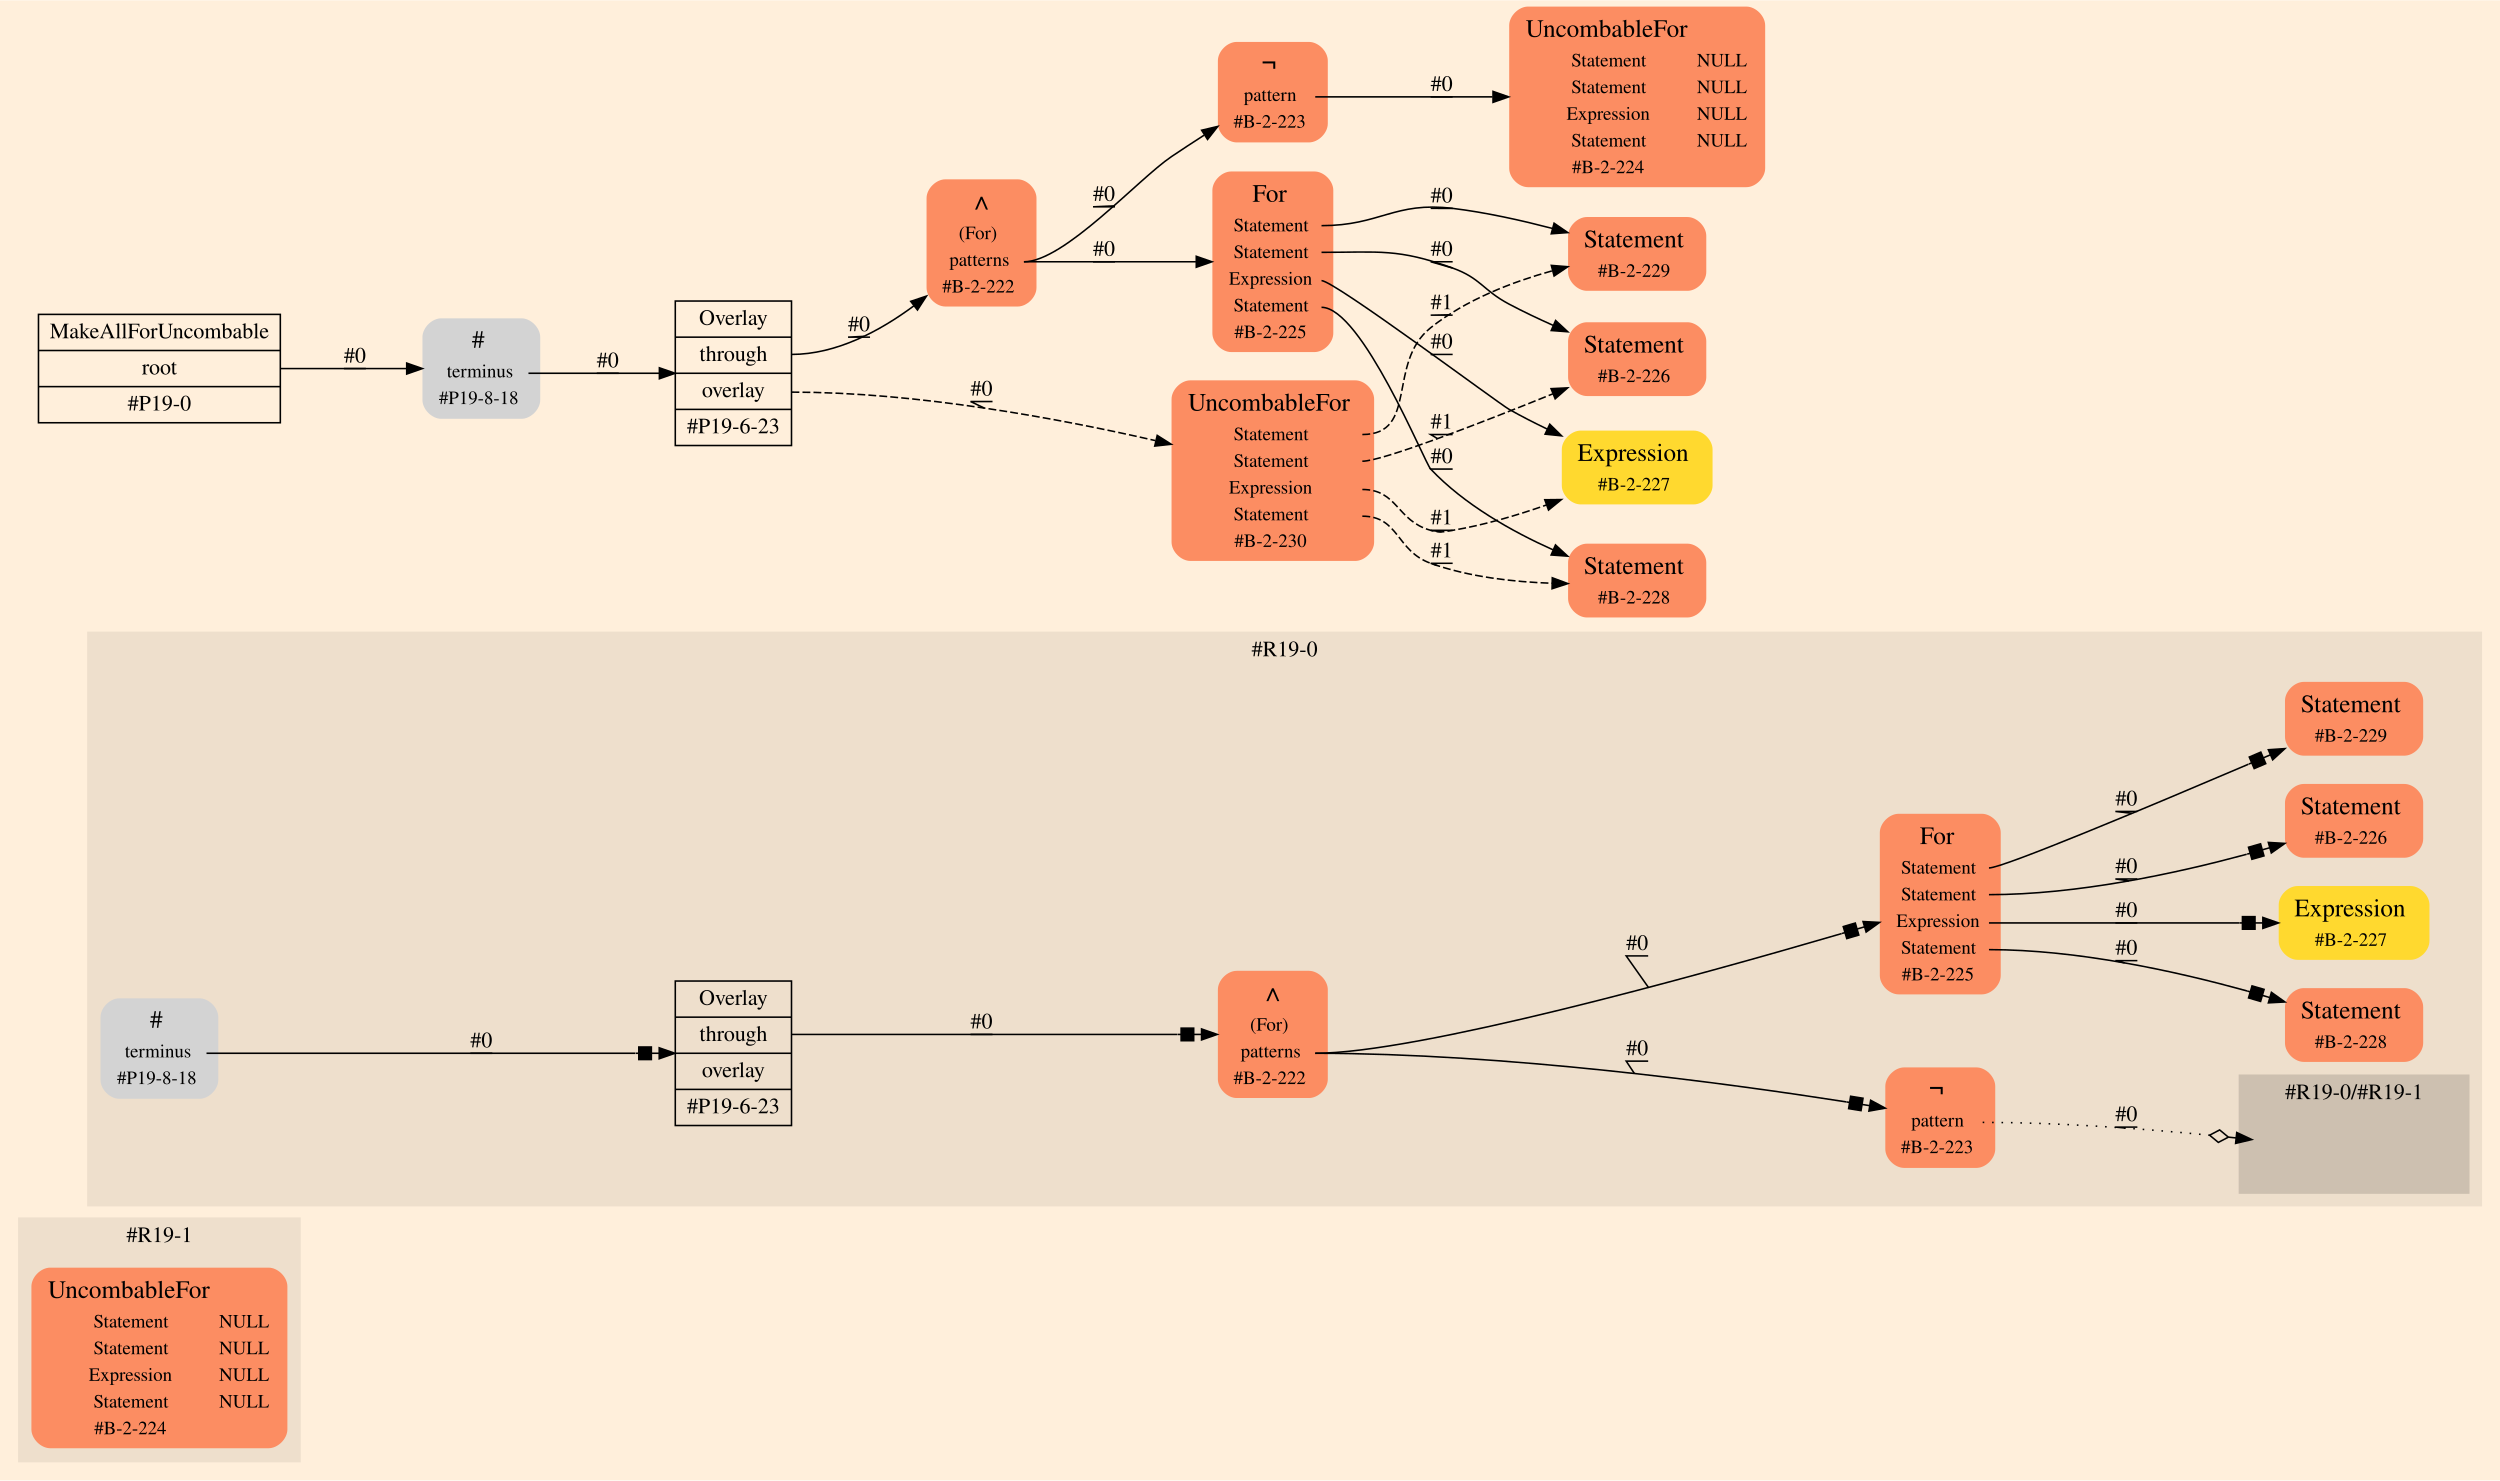
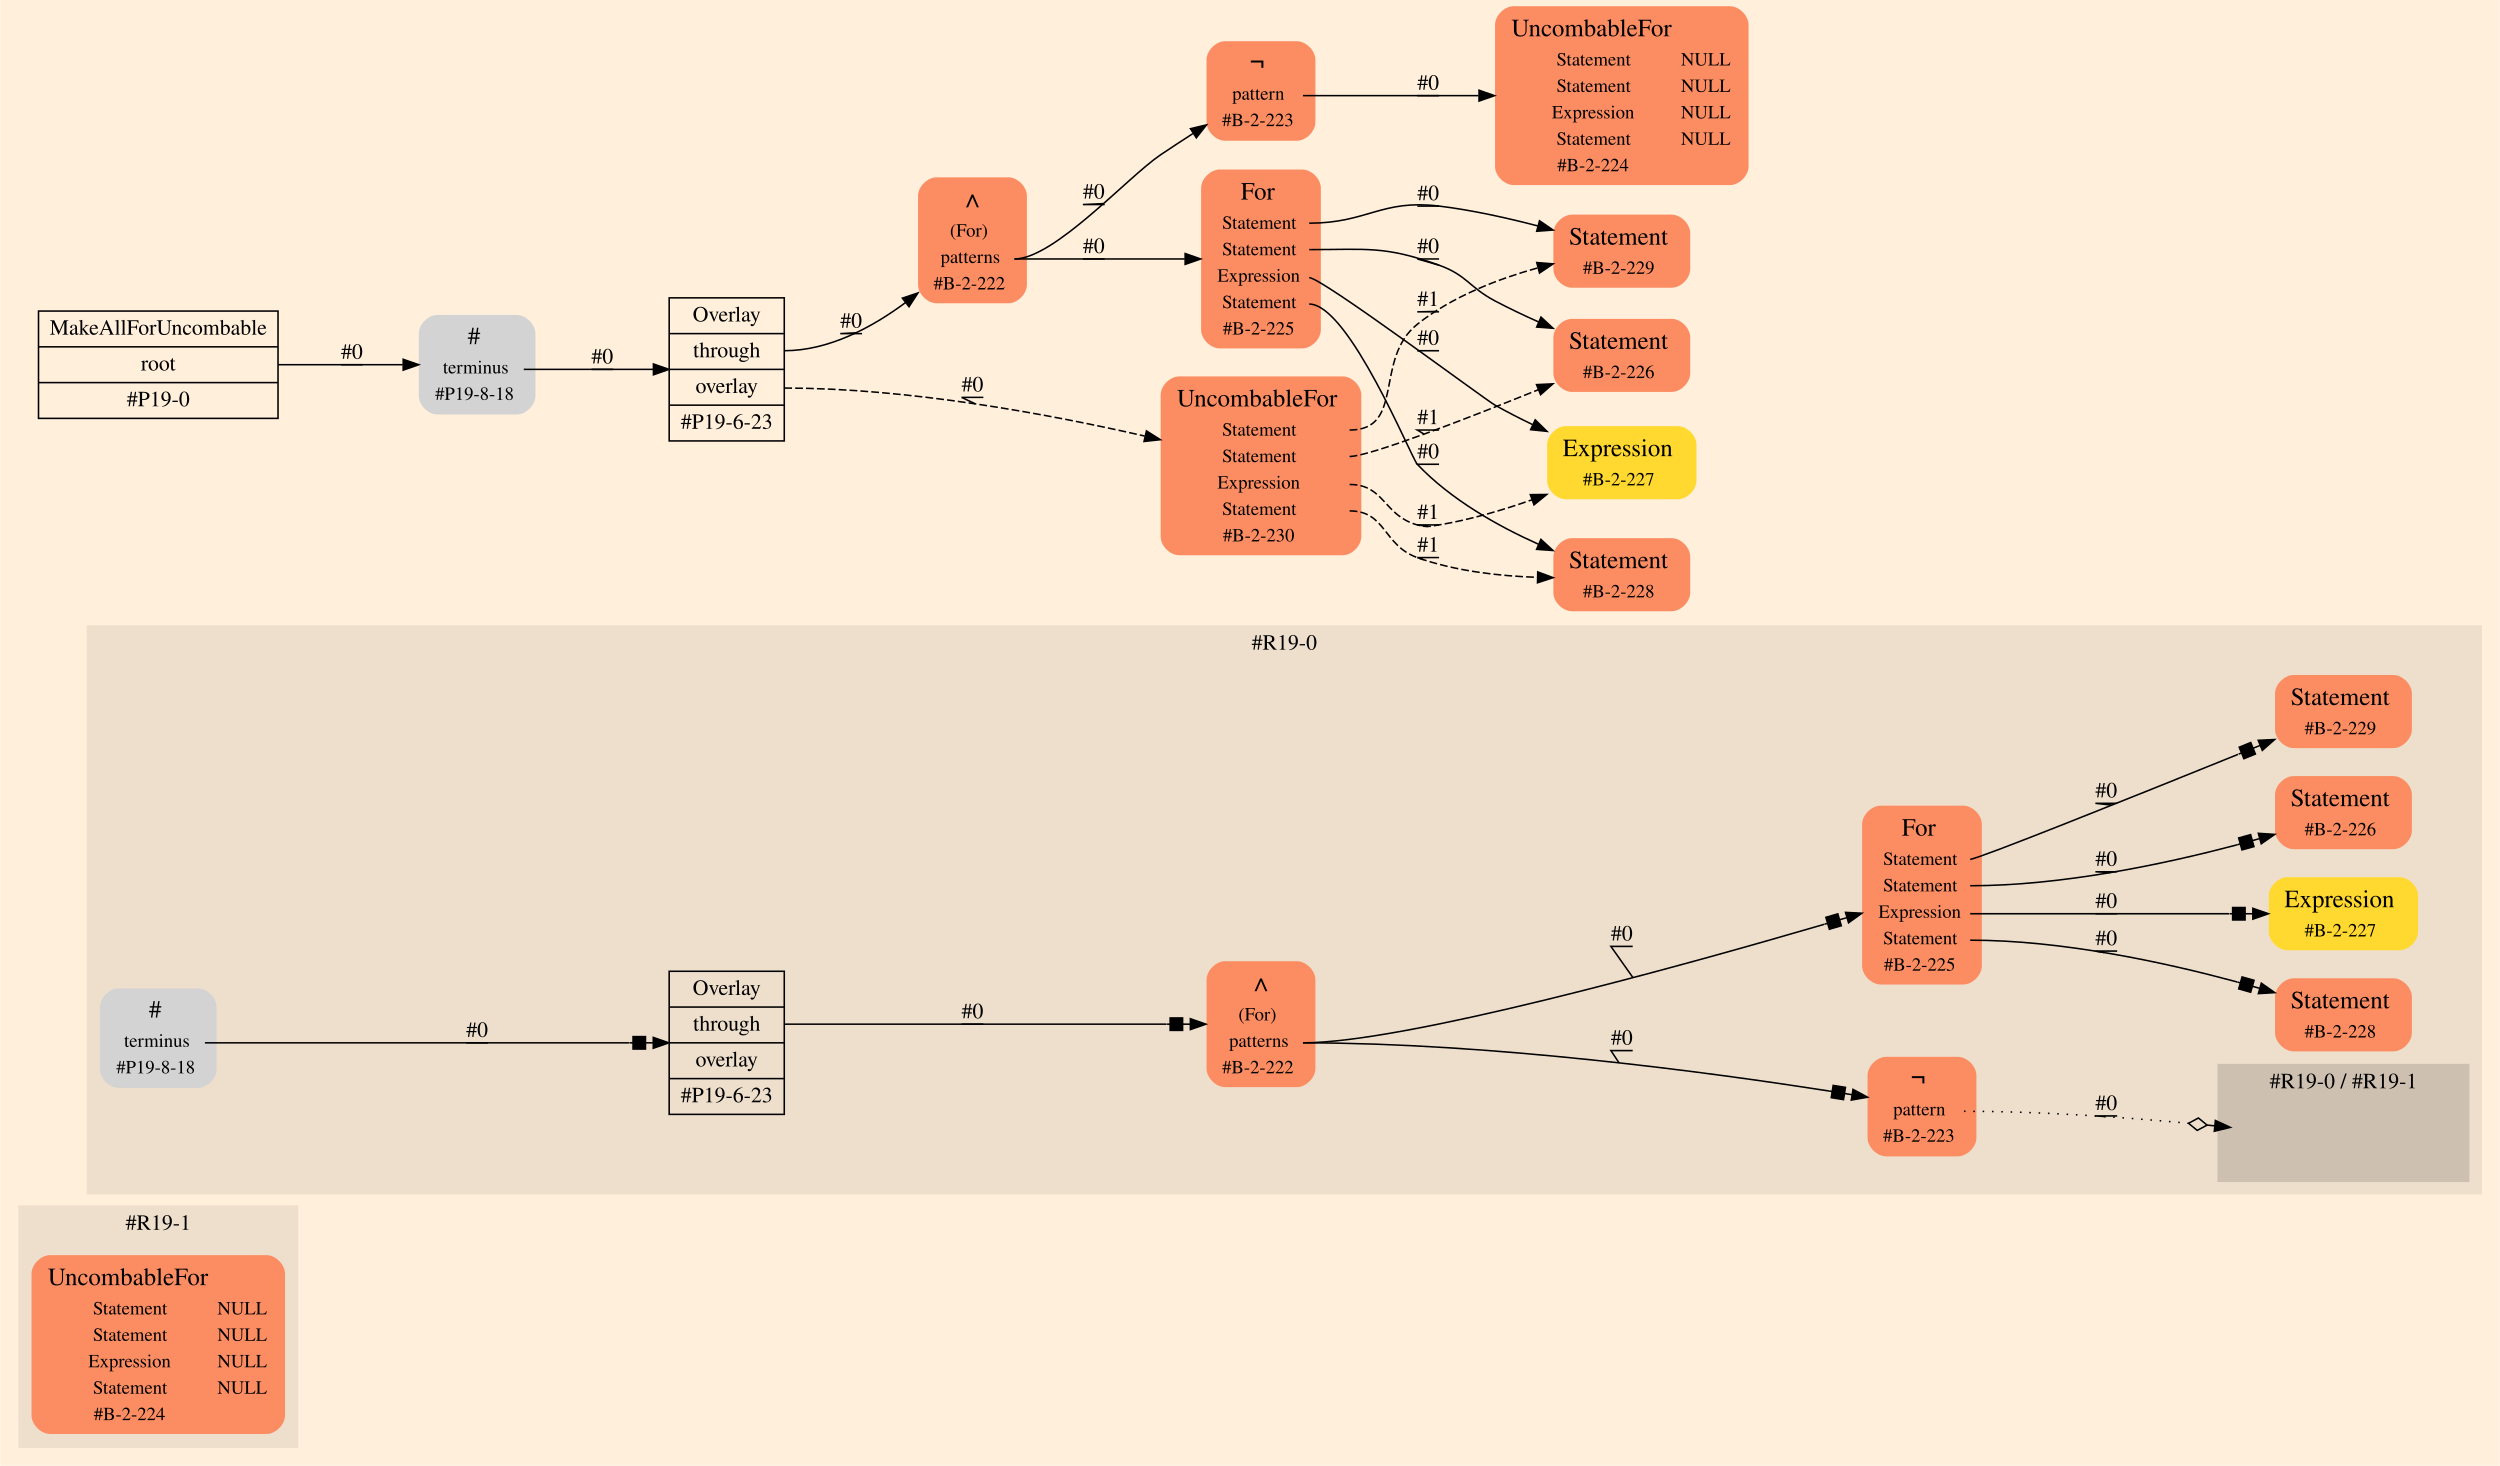
- <svg xmlns="http://www.w3.org/2000/svg" width="1008pt" height="597pt" viewBox="0.00 0.00 1008.00 596.76">
-   <g id="graph0" class="graph" transform="scale(.6332 .6332) rotate(0) translate(4 938.5)">
-     <polygon fill="#ffefdb" stroke="transparent" points="-4,4 -4,-938.5 1588,-938.5 1588,4 -4,4" />
+ <svg xmlns="http://www.w3.org/2000/svg" width="1008pt" height="591pt" viewBox="0.00 0.00 1008.00 591.19">
+   <g id="graph0" class="graph" transform="scale(.6273 .6273) rotate(0) translate(4 938.5)">
+     <polygon fill="#ffefdb" stroke="transparent" points="-4,4 -4,-938.5 1603,-938.5 1603,4 -4,4" />
    <g id="clust1" class="cluster">
      <polygon fill="#eedfcc" stroke="#eedfcc" points="8,-8 8,-163 187,-163 187,-8 8,-8" />
      <text text-anchor="middle" x="97.5" y="-147.8" font-family="Times,serif" font-size="14.00" fill="#000000">#R19-1</text>
    </g>
    <g id="clust2" class="cluster">
-       <polygon fill="#eedfcc" stroke="#eedfcc" points="52,-171 52,-536 1576,-536 1576,-171 52,-171" />
-       <text text-anchor="middle" x="814" y="-520.8" font-family="Times,serif" font-size="14.00" fill="#000000">#R19-0</text>
+       <polygon fill="#eedfcc" stroke="#eedfcc" points="52,-171 52,-536 1591,-536 1591,-171 52,-171" />
+       <text text-anchor="middle" x="821.5" y="-520.8" font-family="Times,serif" font-size="14.00" fill="#000000">#R19-0</text>
    </g>
    <g id="clust3" class="cluster">
-       <polygon fill="#cdc0b0" stroke="#cdc0b0" points="1422,-179 1422,-254 1568,-254 1568,-179 1422,-179" />
-       <text text-anchor="middle" x="1495" y="-238.8" font-family="Times,serif" font-size="14.00" fill="#000000">#R19-0/#R19-1</text>
+       <polygon fill="#cdc0b0" stroke="#cdc0b0" points="1422,-179 1422,-254 1583,-254 1583,-179 1422,-179" />
+       <text text-anchor="middle" x="1502.5" y="-238.8" font-family="Times,serif" font-size="14.00" fill="#000000">#R19-0 / #R19-1</text>
    </g>
    <g id="node1" class="node">
      <path fill="#fc8d62" stroke="transparent" d="M167,-131.5C167,-131.5 28,-131.5 28,-131.5 22,-131.5 16,-125.5 16,-119.5 16,-119.5 16,-28.5 16,-28.5 16,-22.5 22,-16.5 28,-16.5 28,-16.5 167,-16.5 167,-16.5 173,-16.5 179,-22.5 179,-28.5 179,-28.5 179,-119.5 179,-119.5 179,-125.5 173,-131.5 167,-131.5" />
      <text text-anchor="start" x="26.5" y="-112.2" font-family="Times,serif" font-size="16.00" fill="#000000">UncombableFor</text>
      <text text-anchor="start" x="55.5" y="-93.4" font-family="Times,serif" font-size="12.00" fill="#000000">Statement</text>
      <text text-anchor="start" x="135.5" y="-93.4" font-family="Times,serif" font-size="12.00" fill="#000000">NULL</text>
      <text text-anchor="start" x="55.5" y="-76.4" font-family="Times,serif" font-size="12.00" fill="#000000">Statement</text>
      <text text-anchor="start" x="135.5" y="-76.4" font-family="Times,serif" font-size="12.00" fill="#000000">NULL</text>
      <text text-anchor="start" x="52.5" y="-59.4" font-family="Times,serif" font-size="12.00" fill="#000000">Expression</text>
      <text text-anchor="start" x="135.5" y="-59.4" font-family="Times,serif" font-size="12.00" fill="#000000">NULL</text>
      <text text-anchor="start" x="55.5" y="-42.4" font-family="Times,serif" font-size="12.00" fill="#000000">Statement</text>
      <text text-anchor="start" x="135.5" y="-42.4" font-family="Times,serif" font-size="12.00" fill="#000000">NULL</text>
      <text text-anchor="start" x="56" y="-25.4" font-family="Times,serif" font-size="12.00" fill="#000000">#B-2-224</text>
    </g>
    <g id="node2" class="node">
-       <path fill="#ffd92f" stroke="transparent" d="M1531,-374.5C1531,-374.5 1459,-374.5 1459,-374.5 1453,-374.5 1447,-368.5 1447,-362.5 1447,-362.5 1447,-339.5 1447,-339.5 1447,-333.5 1453,-327.5 1459,-327.5 1459,-327.5 1531,-327.5 1531,-327.5 1537,-327.5 1543,-333.5 1543,-339.5 1543,-339.5 1543,-362.5 1543,-362.5 1543,-368.5 1537,-374.5 1531,-374.5" />
-       <text text-anchor="start" x="1457" y="-355.2" font-family="Times,serif" font-size="16.00" fill="#000000">Expression</text>
-       <text text-anchor="start" x="1470" y="-336.4" font-family="Times,serif" font-size="12.00" fill="#000000">#B-2-227</text>
+       <path fill="#ffd92f" stroke="transparent" d="M1538.5,-374.5C1538.5,-374.5 1466.5,-374.5 1466.5,-374.5 1460.5,-374.5 1454.5,-368.5 1454.5,-362.5 1454.5,-362.5 1454.5,-339.5 1454.5,-339.5 1454.5,-333.5 1460.5,-327.5 1466.5,-327.5 1466.5,-327.5 1538.5,-327.5 1538.5,-327.5 1544.5,-327.5 1550.5,-333.5 1550.5,-339.5 1550.5,-339.5 1550.5,-362.5 1550.5,-362.5 1550.5,-368.5 1544.5,-374.5 1538.5,-374.5" />
+       <text text-anchor="start" x="1464.5" y="-355.2" font-family="Times,serif" font-size="16.00" fill="#000000">Expression</text>
+       <text text-anchor="start" x="1477.5" y="-336.4" font-family="Times,serif" font-size="12.00" fill="#000000">#B-2-227</text>
    </g>
    <g id="node3" class="node">
-       <path fill="#fc8d62" stroke="transparent" d="M1527,-439.5C1527,-439.5 1463,-439.5 1463,-439.5 1457,-439.5 1451,-433.5 1451,-427.5 1451,-427.5 1451,-404.5 1451,-404.5 1451,-398.5 1457,-392.5 1463,-392.5 1463,-392.5 1527,-392.5 1527,-392.5 1533,-392.5 1539,-398.5 1539,-404.5 1539,-404.5 1539,-427.5 1539,-427.5 1539,-433.5 1533,-439.5 1527,-439.5" />
-       <text text-anchor="start" x="1461" y="-420.2" font-family="Times,serif" font-size="16.00" fill="#000000">Statement</text>
-       <text text-anchor="start" x="1470" y="-401.4" font-family="Times,serif" font-size="12.00" fill="#000000">#B-2-226</text>
+       <path fill="#fc8d62" stroke="transparent" d="M1534.5,-439.5C1534.5,-439.5 1470.5,-439.5 1470.5,-439.5 1464.5,-439.5 1458.5,-433.5 1458.5,-427.5 1458.5,-427.5 1458.5,-404.5 1458.5,-404.5 1458.5,-398.5 1464.5,-392.5 1470.5,-392.5 1470.5,-392.5 1534.5,-392.5 1534.5,-392.5 1540.5,-392.5 1546.5,-398.5 1546.5,-404.5 1546.5,-404.5 1546.5,-427.5 1546.5,-427.5 1546.5,-433.5 1540.5,-439.5 1534.5,-439.5" />
+       <text text-anchor="start" x="1468.5" y="-420.2" font-family="Times,serif" font-size="16.00" fill="#000000">Statement</text>
+       <text text-anchor="start" x="1477.5" y="-401.4" font-family="Times,serif" font-size="12.00" fill="#000000">#B-2-226</text>
    </g>
    <g id="node4" class="node">
-       <path fill="#fc8d62" stroke="transparent" d="M1527,-309.5C1527,-309.5 1463,-309.5 1463,-309.5 1457,-309.5 1451,-303.5 1451,-297.5 1451,-297.5 1451,-274.5 1451,-274.5 1451,-268.5 1457,-262.5 1463,-262.5 1463,-262.5 1527,-262.5 1527,-262.5 1533,-262.5 1539,-268.5 1539,-274.5 1539,-274.5 1539,-297.5 1539,-297.5 1539,-303.5 1533,-309.5 1527,-309.5" />
-       <text text-anchor="start" x="1461" y="-290.2" font-family="Times,serif" font-size="16.00" fill="#000000">Statement</text>
-       <text text-anchor="start" x="1470" y="-271.4" font-family="Times,serif" font-size="12.00" fill="#000000">#B-2-228</text>
+       <path fill="#fc8d62" stroke="transparent" d="M1534.5,-309.5C1534.5,-309.5 1470.5,-309.5 1470.5,-309.5 1464.5,-309.5 1458.5,-303.5 1458.5,-297.5 1458.5,-297.5 1458.5,-274.5 1458.5,-274.5 1458.5,-268.5 1464.5,-262.5 1470.5,-262.5 1470.5,-262.5 1534.5,-262.5 1534.5,-262.5 1540.5,-262.5 1546.5,-268.5 1546.5,-274.5 1546.5,-274.5 1546.5,-297.5 1546.5,-297.5 1546.5,-303.5 1540.5,-309.5 1534.5,-309.5" />
+       <text text-anchor="start" x="1468.5" y="-290.2" font-family="Times,serif" font-size="16.00" fill="#000000">Statement</text>
+       <text text-anchor="start" x="1477.5" y="-271.4" font-family="Times,serif" font-size="12.00" fill="#000000">#B-2-228</text>
    </g>
    <g id="node5" class="node">
      <path fill="#d3d3d3" stroke="transparent" d="M123,-303C123,-303 72,-303 72,-303 66,-303 60,-297 60,-291 60,-291 60,-251 60,-251 60,-245 66,-239 72,-239 72,-239 123,-239 123,-239 129,-239 135,-245 135,-251 135,-251 135,-291 135,-291 135,-297 129,-303 123,-303" />
      <text text-anchor="start" x="91.5" y="-284.2" font-family="Times,serif" font-size="16.00" fill="#000000">#</text>
      <text text-anchor="start" x="75.5" y="-265.4" font-family="Times,serif" font-size="12.00" fill="#000000">terminus</text>
      <text text-anchor="start" x="70.5" y="-248.4" font-family="Times,serif" font-size="12.00" fill="#000000">#P19-8-18</text>
    </g>
    <g id="node6" class="node">
      <polygon fill="#eedfcc" stroke="#000000" points="426,-222 426,-314 500,-314 500,-222 426,-222" />
      <text text-anchor="middle" x="463" y="-298.8" font-family="Times,serif" font-size="14.00" fill="#000000">Overlay</text>
      <polyline fill="none" stroke="#000000" points="426,-291 500,-291 " />
      <text text-anchor="middle" x="463" y="-275.8" font-family="Times,serif" font-size="14.00" fill="#000000">through</text>
      <polyline fill="none" stroke="#000000" points="426,-268 500,-268 " />
      <text text-anchor="middle" x="463" y="-252.8" font-family="Times,serif" font-size="14.00" fill="#000000">overlay</text>
      <polyline fill="none" stroke="#000000" points="426,-245 500,-245 " />
      <text text-anchor="middle" x="463" y="-229.8" font-family="Times,serif" font-size="14.00" fill="#000000">#P19-6-23</text>
    </g>
    <g id="edge16" class="edge">
      <path fill="none" stroke="#000000" d="M127.5,-268C222.719,-268 333.14,-268 400.519,-268" />
      <polygon fill="#000000" stroke="#000000" points="415.765,-271.5 425.765,-268 415.765,-264.5 415.765,-271.5" />
      <polyline fill="none" stroke="#000000" points="415.765,-268 410.765,-268 " />
      <polygon fill="#000000" stroke="#000000" points="410.765,-264 410.765,-272 402.765,-272 402.765,-264 410.765,-264" />
      <polyline fill="none" stroke="#000000" points="402.765,-268 400.765,-268 " />
      <text text-anchor="middle" x="302.5" y="-271.8" font-family="Times,serif" font-size="14.00" fill="#000000">#0</text>
      <polyline fill="none" stroke="#000000" points="309.5,-268 295.5,-268 302.623,-268 " />
    </g>
    <g id="node7" class="node">
      <path fill="#fc8d62" stroke="transparent" d="M829.5,-320.5C829.5,-320.5 783.5,-320.5 783.5,-320.5 777.5,-320.5 771.5,-314.5 771.5,-308.5 771.5,-308.5 771.5,-251.5 771.5,-251.5 771.5,-245.5 777.5,-239.5 783.5,-239.5 783.5,-239.5 829.5,-239.5 829.5,-239.5 835.5,-239.5 841.5,-245.5 841.5,-251.5 841.5,-251.5 841.5,-308.5 841.5,-308.5 841.5,-314.5 835.5,-320.5 829.5,-320.5" />
      <text text-anchor="start" x="798.5" y="-301.2" font-family="Times,serif" font-size="16.00" fill="#000000">∧</text>
      <text text-anchor="start" x="792" y="-282.4" font-family="Times,serif" font-size="12.00" fill="#000000">(For)</text>
      <text text-anchor="start" x="786" y="-265.4" font-family="Times,serif" font-size="12.00" fill="#000000">patterns</text>
      <text text-anchor="start" x="781.5" y="-248.4" font-family="Times,serif" font-size="12.00" fill="#000000">#B-2-222</text>
    </g>
    <g id="edge17" class="edge">
      <path fill="none" stroke="#000000" d="M500,-280C585.329,-280 684.019,-280 745.852,-280" />
      <polygon fill="#000000" stroke="#000000" points="761.103,-283.5 771.103,-280 761.103,-276.5 761.103,-283.5" />
      <polyline fill="none" stroke="#000000" points="761.103,-280 756.103,-280 " />
      <polygon fill="#000000" stroke="#000000" points="756.103,-276 756.103,-284 748.103,-284 748.103,-276 756.103,-276" />
      <polyline fill="none" stroke="#000000" points="748.103,-280 746.103,-280 " />
      <text text-anchor="middle" x="621" y="-283.8" font-family="Times,serif" font-size="14.00" fill="#000000">#0</text>
      <polyline fill="none" stroke="#000000" points="628,-280 614,-280 621.082,-280 " />
    </g>
    <g id="node8" class="node">
      <path fill="#fc8d62" stroke="transparent" d="M1254.5,-259C1254.5,-259 1208.5,-259 1208.5,-259 1202.5,-259 1196.5,-253 1196.5,-247 1196.5,-247 1196.5,-207 1196.5,-207 1196.5,-201 1202.5,-195 1208.5,-195 1208.5,-195 1254.5,-195 1254.5,-195 1260.5,-195 1266.5,-201 1266.5,-207 1266.5,-207 1266.5,-247 1266.5,-247 1266.5,-253 1260.5,-259 1254.5,-259" />
      <text text-anchor="start" x="1224.5" y="-240.2" font-family="Times,serif" font-size="16.00" fill="#000000">¬</text>
      <text text-anchor="start" x="1213" y="-221.4" font-family="Times,serif" font-size="12.00" fill="#000000">pattern</text>
      <text text-anchor="start" x="1206.5" y="-204.4" font-family="Times,serif" font-size="12.00" fill="#000000">#B-2-223</text>
    </g>
    <g id="edge18" class="edge">
      <path fill="none" stroke="#000000" d="M833.5,-268C954.045,-268 1094.052,-249.159 1171.74,-237.022" />
      <polygon fill="#000000" stroke="#000000" points="1187.167,-238.09 1196.486,-233.05 1186.058,-231.179 1187.167,-238.09" />
      <polyline fill="none" stroke="#000000" points="1186.613,-234.635 1181.676,-235.427 " />
      <polygon fill="#000000" stroke="#000000" points="1181.042,-231.477 1182.31,-239.376 1174.411,-240.644 1173.143,-232.745 1181.042,-231.477" />
      <polyline fill="none" stroke="#000000" points="1173.777,-236.695 1171.802,-237.012 " />
      <text text-anchor="middle" x="1038.5" y="-266.8" font-family="Times,serif" font-size="14.00" fill="#000000">#0</text>
      <polyline fill="none" stroke="#000000" points="1045.5,-263 1031.5,-263 1036.729,-255.121 " />
    </g>
    <g id="node10" class="node">
      <path fill="#fc8d62" stroke="transparent" d="M1258,-420.5C1258,-420.5 1205,-420.5 1205,-420.5 1199,-420.5 1193,-414.5 1193,-408.5 1193,-408.5 1193,-317.5 1193,-317.5 1193,-311.5 1199,-305.5 1205,-305.5 1205,-305.5 1258,-305.5 1258,-305.5 1264,-305.5 1270,-311.5 1270,-317.5 1270,-317.5 1270,-408.5 1270,-408.5 1270,-414.5 1264,-420.5 1258,-420.5" />
      <text text-anchor="start" x="1218.5" y="-401.2" font-family="Times,serif" font-size="16.00" fill="#000000">For</text>
      <text text-anchor="start" x="1206.5" y="-382.4" font-family="Times,serif" font-size="12.00" fill="#000000">Statement</text>
      <text text-anchor="start" x="1206.5" y="-365.4" font-family="Times,serif" font-size="12.00" fill="#000000">Statement</text>
      <text text-anchor="start" x="1203.5" y="-348.4" font-family="Times,serif" font-size="12.00" fill="#000000">Expression</text>
      <text text-anchor="start" x="1206.5" y="-331.4" font-family="Times,serif" font-size="12.00" fill="#000000">Statement</text>
      <text text-anchor="start" x="1207" y="-314.4" font-family="Times,serif" font-size="12.00" fill="#000000">#B-2-225</text>
    </g>
    <g id="edge19" class="edge">
      <path fill="none" stroke="#000000" d="M833.5,-268C898.503,-268 1073.964,-316.549 1168.736,-344.235" />
      <polygon fill="#000000" stroke="#000000" points="1182.314,-351.883 1192.895,-351.351 1184.292,-345.168 1182.314,-351.883" />
      <polyline fill="none" stroke="#000000" points="1183.303,-348.525 1178.507,-347.113 " />
      <polygon fill="#000000" stroke="#000000" points="1179.637,-343.276 1177.376,-350.95 1169.702,-348.689 1171.963,-341.015 1179.637,-343.276" />
      <polyline fill="none" stroke="#000000" points="1170.833,-344.852 1168.914,-344.287 " />
      <text text-anchor="middle" x="1038.5" y="-333.8" font-family="Times,serif" font-size="14.00" fill="#000000">#0</text>
      <polyline fill="none" stroke="#000000" points="1045.5,-330 1031.5,-330 1045.669,-309.92 " />
    </g>
    <g id="node11" class="node">
</g>
    <g id="edge20" class="edge">
-       <path fill="none" stroke="#000000" stroke-dasharray="1,5" d="M1258.5,-224C1306.257,-224 1359.265,-220.103 1402.972,-215.839" />
-       <polygon fill="#000000" stroke="#000000" points="1420.277,-217.568 1429.864,-213.058 1419.557,-210.605 1420.277,-217.568" />
-       <polyline fill="none" stroke="#000000" points="1419.917,-214.086 1414.943,-214.601 " />
-       <polygon fill="none" stroke="#000000" points="1403.007,-215.835 1408.564,-211.239 1414.943,-214.601 1409.387,-219.197 1403.007,-215.835" />
+       <path fill="none" stroke="#000000" stroke-dasharray="1,5" d="M1258.5,-224C1306.04,-224 1358.634,-220.371 1402.783,-216.284" />
+       <polygon fill="#000000" stroke="#000000" points="1420.136,-218.098 1429.746,-213.638 1419.452,-211.132 1420.136,-218.098" />
+       <polyline fill="none" stroke="#000000" points="1419.794,-214.615 1414.818,-215.103 " />
+       <polygon fill="none" stroke="#000000" points="1402.875,-216.275 1408.456,-211.708 1414.818,-215.103 1409.237,-219.67 1402.875,-216.275" />
      <text text-anchor="middle" x="1350" y="-224.8" font-family="Times,serif" font-size="14.00" fill="#000000">#0</text>
-       <polyline fill="none" stroke="#000000" points="1357,-221 1343,-221 1349.505,-220.376 " />
+       <polyline fill="none" stroke="#000000" points="1357,-221 1343,-221 1349.695,-220.56 " />
    </g>
    <g id="node9" class="node">
-       <path fill="#fc8d62" stroke="transparent" d="M1527,-504.5C1527,-504.5 1463,-504.5 1463,-504.5 1457,-504.5 1451,-498.5 1451,-492.5 1451,-492.5 1451,-469.5 1451,-469.5 1451,-463.5 1457,-457.5 1463,-457.5 1463,-457.5 1527,-457.5 1527,-457.5 1533,-457.5 1539,-463.5 1539,-469.5 1539,-469.5 1539,-492.5 1539,-492.5 1539,-498.5 1533,-504.5 1527,-504.5" />
-       <text text-anchor="start" x="1461" y="-485.2" font-family="Times,serif" font-size="16.00" fill="#000000">Statement</text>
-       <text text-anchor="start" x="1470" y="-466.4" font-family="Times,serif" font-size="12.00" fill="#000000">#B-2-229</text>
+       <path fill="#fc8d62" stroke="transparent" d="M1534.5,-504.5C1534.5,-504.5 1470.5,-504.5 1470.5,-504.5 1464.5,-504.5 1458.5,-498.5 1458.5,-492.5 1458.5,-492.5 1458.5,-469.5 1458.5,-469.5 1458.5,-463.5 1464.5,-457.5 1470.5,-457.5 1470.5,-457.5 1534.5,-457.5 1534.5,-457.5 1540.5,-457.5 1546.5,-463.5 1546.5,-469.5 1546.5,-469.5 1546.5,-492.5 1546.5,-492.5 1546.5,-498.5 1540.5,-504.5 1534.5,-504.5" />
+       <text text-anchor="start" x="1468.5" y="-485.2" font-family="Times,serif" font-size="16.00" fill="#000000">Statement</text>
+       <text text-anchor="start" x="1477.5" y="-466.4" font-family="Times,serif" font-size="12.00" fill="#000000">#B-2-229</text>
    </g>
    <g id="edge23" class="edge">
-       <path fill="none" stroke="#000000" d="M1262.5,-351C1315.813,-351 1376.002,-351 1421.781,-351" />
-       <polygon fill="#000000" stroke="#000000" points="1436.909,-354.5 1446.909,-351 1436.909,-347.5 1436.909,-354.5" />
-       <polyline fill="none" stroke="#000000" points="1436.909,-351 1431.909,-351 " />
-       <polygon fill="#000000" stroke="#000000" points="1431.909,-347 1431.909,-355 1423.909,-355 1423.909,-347 1431.909,-347" />
-       <polyline fill="none" stroke="#000000" points="1423.909,-351 1421.909,-351 " />
+       <path fill="none" stroke="#000000" d="M1262.5,-351C1318.315,-351 1381.431,-351 1428.925,-351" />
+       <polygon fill="#000000" stroke="#000000" points="1444.233,-354.5 1454.233,-351 1444.233,-347.5 1444.233,-354.5" />
+       <polyline fill="none" stroke="#000000" points="1444.233,-351 1439.233,-351 " />
+       <polygon fill="#000000" stroke="#000000" points="1439.233,-347 1439.233,-355 1431.233,-355 1431.233,-347 1439.233,-347" />
+       <polyline fill="none" stroke="#000000" points="1431.233,-351 1429.233,-351 " />
      <text text-anchor="middle" x="1350" y="-354.8" font-family="Times,serif" font-size="14.00" fill="#000000">#0</text>
-       <polyline fill="none" stroke="#000000" points="1357,-351 1343,-351 1349.778,-351 " />
+       <polyline fill="none" stroke="#000000" points="1357,-351 1343,-351 1350.177,-351 " />
    </g>
    <g id="edge22" class="edge">
-       <path fill="none" stroke="#000000" d="M1262.5,-369C1318.529,-369 1380.674,-382.275 1426.608,-394.715" />
-       <polygon fill="#000000" stroke="#000000" points="1440.387,-402.274 1450.963,-401.643 1442.302,-395.541 1440.387,-402.274" />
-       <polyline fill="none" stroke="#000000" points="1441.345,-398.907 1436.535,-397.539 " />
-       <polygon fill="#000000" stroke="#000000" points="1437.63,-393.692 1435.441,-401.387 1427.746,-399.198 1429.935,-391.503 1437.63,-393.692" />
-       <polyline fill="none" stroke="#000000" points="1428.841,-395.35 1426.917,-394.803 " />
-       <text text-anchor="middle" x="1350" y="-382.8" font-family="Times,serif" font-size="14.00" fill="#000000">#0</text>
-       <polyline fill="none" stroke="#000000" points="1357,-379 1343,-379 1351.648,-377.771 " />
+       <path fill="none" stroke="#000000" d="M1262.5,-369C1321.208,-369 1386.513,-382.712 1434.162,-395.323" />
+       <polygon fill="#000000" stroke="#000000" points="1447.76,-402.726 1458.332,-402.026 1449.631,-395.981 1447.76,-402.726" />
+       <polyline fill="none" stroke="#000000" points="1448.695,-399.353 1443.877,-398.017 " />
+       <polygon fill="#000000" stroke="#000000" points="1444.946,-394.163 1442.808,-401.872 1435.099,-399.734 1437.237,-392.025 1444.946,-394.163" />
+       <polyline fill="none" stroke="#000000" points="1436.168,-395.879 1434.241,-395.345 " />
+       <text text-anchor="middle" x="1350" y="-381.8" font-family="Times,serif" font-size="14.00" fill="#000000">#0</text>
+       <polyline fill="none" stroke="#000000" points="1357,-378 1343,-378 1352.652,-377.462 " />
    </g>
    <g id="edge24" class="edge">
-       <path fill="none" stroke="#000000" d="M1262.5,-334C1318.707,-334 1381.007,-320.379 1426.959,-307.649" />
-       <polygon fill="#000000" stroke="#000000" points="1442.361,-306.815 1450.986,-300.662 1440.406,-300.094 1442.361,-306.815" />
-       <polyline fill="none" stroke="#000000" points="1441.384,-303.455 1436.583,-304.851 " />
-       <polygon fill="#000000" stroke="#000000" points="1435.466,-301.01 1437.699,-308.692 1430.018,-310.925 1427.784,-303.243 1435.466,-301.01" />
-       <polyline fill="none" stroke="#000000" points="1428.901,-307.084 1426.98,-307.643 " />
+       <path fill="none" stroke="#000000" d="M1262.5,-334C1321.255,-334 1386.556,-319.997 1434.191,-307.117" />
+       <polygon fill="#000000" stroke="#000000" points="1449.686,-306.365 1458.353,-300.272 1447.778,-299.63 1449.686,-306.365" />
+       <polyline fill="none" stroke="#000000" points="1448.732,-302.998 1443.921,-304.361 " />
+       <polygon fill="#000000" stroke="#000000" points="1442.831,-300.512 1445.012,-308.209 1437.314,-310.39 1435.134,-302.693 1442.831,-300.512" />
+       <polyline fill="none" stroke="#000000" points="1436.224,-306.541 1434.3,-307.086 " />
      <text text-anchor="middle" x="1350" y="-330.8" font-family="Times,serif" font-size="14.00" fill="#000000">#0</text>
-       <polyline fill="none" stroke="#000000" points="1357,-327 1343,-327 1348.907,-325.54 " />
+       <polyline fill="none" stroke="#000000" points="1357,-327 1343,-327 1348.689,-326.038 " />
    </g>
    <g id="edge21" class="edge">
-       <path fill="none" stroke="#000000" d="M1262.5,-386C1271.34,-386 1362.294,-424.129 1427.772,-452.075" />
-       <polygon fill="#000000" stroke="#000000" points="1440.398,-461.286 1450.969,-462.004 1443.153,-454.851 1440.398,-461.286" />
-       <polyline fill="none" stroke="#000000" points="1441.775,-458.069 1437.179,-456.101 " />
-       <polygon fill="#000000" stroke="#000000" points="1438.753,-452.424 1435.605,-459.779 1428.25,-456.631 1431.398,-449.276 1438.753,-452.424" />
-       <polyline fill="none" stroke="#000000" points="1429.824,-452.954 1427.986,-452.166 " />
+       <path fill="none" stroke="#000000" d="M1262.5,-386C1267.119,-386 1365.372,-425.419 1434.713,-453.473" />
+       <polygon fill="#000000" stroke="#000000" points="1447.696,-462.509 1458.278,-463.019 1450.324,-456.021 1447.696,-462.509" />
+       <polyline fill="none" stroke="#000000" points="1449.01,-459.265 1444.376,-457.387 " />
+       <polygon fill="#000000" stroke="#000000" points="1445.878,-453.68 1442.874,-461.095 1435.459,-458.091 1438.463,-450.676 1445.878,-453.68" />
+       <polyline fill="none" stroke="#000000" points="1436.961,-454.384 1435.107,-453.633 " />
      <text text-anchor="middle" x="1350" y="-425.8" font-family="Times,serif" font-size="14.00" fill="#000000">#0</text>
-       <polyline fill="none" stroke="#000000" points="1357,-422 1343,-422 1353.531,-420.753 " />
+       <polyline fill="none" stroke="#000000" points="1357,-422 1343,-422 1353.57,-420.834 " />
    </g>
    <g id="node12" class="node">
      <polygon fill="#ffefdb" stroke="#000000" points="20.5,-669.5 20.5,-738.5 174.5,-738.5 174.5,-669.5 20.5,-669.5" />
      <text text-anchor="middle" x="97.5" y="-723.3" font-family="Times,serif" font-size="14.00" fill="#000000">MakeAllForUncombable</text>
      <polyline fill="none" stroke="#000000" points="20.5,-715.5 174.5,-715.5 " />
      <text text-anchor="middle" x="97.5" y="-700.3" font-family="Times,serif" font-size="14.00" fill="#000000">root</text>
      <polyline fill="none" stroke="#000000" points="20.5,-692.5 174.5,-692.5 " />
      <text text-anchor="middle" x="97.5" y="-677.3" font-family="Times,serif" font-size="14.00" fill="#000000">#P19-0</text>
    </g>
    <g id="node13" class="node">
      <path fill="#d3d3d3" stroke="transparent" d="M328,-736C328,-736 277,-736 277,-736 271,-736 265,-730 265,-724 265,-724 265,-684 265,-684 265,-678 271,-672 277,-672 277,-672 328,-672 328,-672 334,-672 340,-678 340,-684 340,-684 340,-724 340,-724 340,-730 334,-736 328,-736" />
      <text text-anchor="start" x="296.5" y="-717.2" font-family="Times,serif" font-size="16.00" fill="#000000">#</text>
      <text text-anchor="start" x="280.5" y="-698.4" font-family="Times,serif" font-size="12.00" fill="#000000">terminus</text>
      <text text-anchor="start" x="275.5" y="-681.4" font-family="Times,serif" font-size="12.00" fill="#000000">#P19-8-18</text>
    </g>
    <g id="edge1" class="edge">
      <path fill="none" stroke="#000000" d="M174.5,-704C201.02,-704 230.631,-704 254.687,-704" />
      <polygon fill="#000000" stroke="#000000" points="254.974,-707.5 264.974,-704 254.974,-700.5 254.974,-707.5" />
      <text text-anchor="middle" x="222" y="-707.8" font-family="Times,serif" font-size="14.00" fill="#000000">#0</text>
      <polyline fill="none" stroke="#000000" points="229,-704 215,-704 221.924,-704 " />
    </g>
    <g id="node14" class="node">
      <polygon fill="#ffefdb" stroke="#000000" points="426,-655 426,-747 500,-747 500,-655 426,-655" />
      <text text-anchor="middle" x="463" y="-731.8" font-family="Times,serif" font-size="14.00" fill="#000000">Overlay</text>
      <polyline fill="none" stroke="#000000" points="426,-724 500,-724 " />
      <text text-anchor="middle" x="463" y="-708.8" font-family="Times,serif" font-size="14.00" fill="#000000">through</text>
      <polyline fill="none" stroke="#000000" points="426,-701 500,-701 " />
      <text text-anchor="middle" x="463" y="-685.8" font-family="Times,serif" font-size="14.00" fill="#000000">overlay</text>
      <polyline fill="none" stroke="#000000" points="426,-678 500,-678 " />
      <text text-anchor="middle" x="463" y="-662.8" font-family="Times,serif" font-size="14.00" fill="#000000">#P19-6-23</text>
    </g>
    <g id="edge2" class="edge">
      <path fill="none" stroke="#000000" d="M332.5,-701C360.056,-701 390.884,-701 415.656,-701" />
      <polygon fill="#000000" stroke="#000000" points="415.875,-704.5 425.875,-701 415.874,-697.5 415.875,-704.5" />
      <text text-anchor="middle" x="383" y="-704.8" font-family="Times,serif" font-size="14.00" fill="#000000">#0</text>
      <polyline fill="none" stroke="#000000" points="390,-701 376,-701 383.092,-701 " />
    </g>
    <g id="node15" class="node">
      <path fill="#fc8d62" stroke="transparent" d="M644,-824.5C644,-824.5 598,-824.5 598,-824.5 592,-824.5 586,-818.5 586,-812.5 586,-812.5 586,-755.5 586,-755.5 586,-749.5 592,-743.5 598,-743.5 598,-743.5 644,-743.5 644,-743.5 650,-743.5 656,-749.5 656,-755.5 656,-755.5 656,-812.5 656,-812.5 656,-818.5 650,-824.5 644,-824.5" />
      <text text-anchor="start" x="613" y="-805.2" font-family="Times,serif" font-size="16.00" fill="#000000">∧</text>
      <text text-anchor="start" x="606.5" y="-786.4" font-family="Times,serif" font-size="12.00" fill="#000000">(For)</text>
      <text text-anchor="start" x="600.5" y="-769.4" font-family="Times,serif" font-size="12.00" fill="#000000">patterns</text>
      <text text-anchor="start" x="596" y="-752.4" font-family="Times,serif" font-size="12.00" fill="#000000">#B-2-222</text>
    </g>
    <g id="edge3" class="edge">
      <path fill="none" stroke="#000000" d="M500,-713C528.508,-713 556.242,-727.842 577.95,-743.955" />
      <polygon fill="#000000" stroke="#000000" points="575.916,-746.806 585.964,-750.163 580.203,-741.272 575.916,-746.806" />
      <text text-anchor="middle" x="543" y="-727.8" font-family="Times,serif" font-size="14.00" fill="#000000">#0</text>
      <polyline fill="none" stroke="#000000" points="550,-724 536,-724 546.134,-724.528 " />
    </g>
    <g id="node23" class="node">
      <path fill="#fc8d62" stroke="transparent" d="M859,-696.5C859,-696.5 754,-696.5 754,-696.5 748,-696.5 742,-690.5 742,-684.5 742,-684.5 742,-593.5 742,-593.5 742,-587.5 748,-581.5 754,-581.5 754,-581.5 859,-581.5 859,-581.5 865,-581.5 871,-587.5 871,-593.5 871,-593.5 871,-684.5 871,-684.5 871,-690.5 865,-696.5 859,-696.5" />
      <text text-anchor="start" x="752.5" y="-677.2" font-family="Times,serif" font-size="16.00" fill="#000000">UncombableFor</text>
      <text text-anchor="start" x="781.5" y="-658.4" font-family="Times,serif" font-size="12.00" fill="#000000">Statement</text>
      <text text-anchor="start" x="781.5" y="-641.4" font-family="Times,serif" font-size="12.00" fill="#000000">Statement</text>
      <text text-anchor="start" x="778.5" y="-624.4" font-family="Times,serif" font-size="12.00" fill="#000000">Expression</text>
      <text text-anchor="start" x="781.5" y="-607.4" font-family="Times,serif" font-size="12.00" fill="#000000">Statement</text>
      <text text-anchor="start" x="782" y="-590.4" font-family="Times,serif" font-size="12.00" fill="#000000">#B-2-230</text>
    </g>
    <g id="edge4" class="edge">
      <path fill="none" stroke="#000000" stroke-dasharray="5,2" d="M500,-689C579.928,-689 670.068,-672.233 731.79,-658.118" />
      <polygon fill="#000000" stroke="#000000" points="732.877,-661.458 741.827,-655.788 731.294,-654.64 732.877,-661.458" />
      <text text-anchor="middle" x="621" y="-686.8" font-family="Times,serif" font-size="14.00" fill="#000000">#0</text>
      <polyline fill="none" stroke="#000000" points="628,-683 614,-683 622.781,-678.843 " />
    </g>
    <g id="node16" class="node">
      <path fill="#fc8d62" stroke="transparent" d="M829.5,-912C829.5,-912 783.5,-912 783.5,-912 777.5,-912 771.5,-906 771.5,-900 771.5,-900 771.5,-860 771.5,-860 771.5,-854 777.5,-848 783.5,-848 783.5,-848 829.5,-848 829.5,-848 835.5,-848 841.5,-854 841.5,-860 841.5,-860 841.5,-900 841.5,-900 841.5,-906 835.5,-912 829.5,-912" />
      <text text-anchor="start" x="799.5" y="-893.2" font-family="Times,serif" font-size="16.00" fill="#000000">¬</text>
      <text text-anchor="start" x="788" y="-874.4" font-family="Times,serif" font-size="12.00" fill="#000000">pattern</text>
      <text text-anchor="start" x="781.5" y="-857.4" font-family="Times,serif" font-size="12.00" fill="#000000">#B-2-223</text>
    </g>
    <g id="edge5" class="edge">
      <path fill="none" stroke="#000000" d="M648,-772C673.652,-772 720.724,-824.67 742,-839 748.655,-843.482 755.764,-848.134 762.743,-852.626" />
      <polygon fill="#000000" stroke="#000000" points="761.157,-855.767 771.468,-858.206 764.928,-849.87 761.157,-855.767" />
      <text text-anchor="middle" x="699" y="-810.8" font-family="Times,serif" font-size="14.00" fill="#000000">#0</text>
      <polyline fill="none" stroke="#000000" points="706,-807 692,-807 705.25,-807.583 " />
    </g>
    <g id="node18" class="node">
      <path fill="#fc8d62" stroke="transparent" d="M833,-829.5C833,-829.5 780,-829.5 780,-829.5 774,-829.5 768,-823.5 768,-817.5 768,-817.5 768,-726.5 768,-726.5 768,-720.5 774,-714.5 780,-714.5 780,-714.5 833,-714.5 833,-714.5 839,-714.5 845,-720.5 845,-726.5 845,-726.5 845,-817.5 845,-817.5 845,-823.5 839,-829.5 833,-829.5" />
      <text text-anchor="start" x="793.5" y="-810.2" font-family="Times,serif" font-size="16.00" fill="#000000">For</text>
      <text text-anchor="start" x="781.5" y="-791.4" font-family="Times,serif" font-size="12.00" fill="#000000">Statement</text>
      <text text-anchor="start" x="781.5" y="-774.4" font-family="Times,serif" font-size="12.00" fill="#000000">Statement</text>
      <text text-anchor="start" x="778.5" y="-757.4" font-family="Times,serif" font-size="12.00" fill="#000000">Expression</text>
      <text text-anchor="start" x="781.5" y="-740.4" font-family="Times,serif" font-size="12.00" fill="#000000">Statement</text>
      <text text-anchor="start" x="782" y="-723.4" font-family="Times,serif" font-size="12.00" fill="#000000">#B-2-225</text>
    </g>
    <g id="edge6" class="edge">
      <path fill="none" stroke="#000000" d="M648,-772C684.713,-772 726.21,-772 757.532,-772" />
      <polygon fill="#000000" stroke="#000000" points="757.743,-775.5 767.743,-772 757.743,-768.5 757.743,-775.5" />
      <text text-anchor="middle" x="699" y="-775.8" font-family="Times,serif" font-size="14.00" fill="#000000">#0</text>
      <polyline fill="none" stroke="#000000" points="706,-772 692,-772 699.016,-772 " />
    </g>
    <g id="node17" class="node">
      <path fill="#fc8d62" stroke="transparent" d="M1108,-934.5C1108,-934.5 969,-934.5 969,-934.5 963,-934.5 957,-928.5 957,-922.5 957,-922.5 957,-831.5 957,-831.5 957,-825.5 963,-819.5 969,-819.5 969,-819.5 1108,-819.5 1108,-819.5 1114,-819.5 1120,-825.5 1120,-831.5 1120,-831.5 1120,-922.5 1120,-922.5 1120,-928.5 1114,-934.5 1108,-934.5" />
      <text text-anchor="start" x="967.5" y="-915.2" font-family="Times,serif" font-size="16.00" fill="#000000">UncombableFor</text>
      <text text-anchor="start" x="996.5" y="-896.4" font-family="Times,serif" font-size="12.00" fill="#000000">Statement</text>
      <text text-anchor="start" x="1076.5" y="-896.4" font-family="Times,serif" font-size="12.00" fill="#000000">NULL</text>
      <text text-anchor="start" x="996.5" y="-879.4" font-family="Times,serif" font-size="12.00" fill="#000000">Statement</text>
      <text text-anchor="start" x="1076.5" y="-879.4" font-family="Times,serif" font-size="12.00" fill="#000000">NULL</text>
      <text text-anchor="start" x="993.5" y="-862.4" font-family="Times,serif" font-size="12.00" fill="#000000">Expression</text>
      <text text-anchor="start" x="1076.5" y="-862.4" font-family="Times,serif" font-size="12.00" fill="#000000">NULL</text>
      <text text-anchor="start" x="996.5" y="-845.4" font-family="Times,serif" font-size="12.00" fill="#000000">Statement</text>
      <text text-anchor="start" x="1076.5" y="-845.4" font-family="Times,serif" font-size="12.00" fill="#000000">NULL</text>
      <text text-anchor="start" x="997" y="-828.4" font-family="Times,serif" font-size="12.00" fill="#000000">#B-2-224</text>
    </g>
    <g id="edge7" class="edge">
      <path fill="none" stroke="#000000" d="M833.5,-877C870.428,-877 911.097,-877 946.409,-877" />
      <polygon fill="#000000" stroke="#000000" points="946.701,-880.5 956.701,-877 946.701,-873.5 946.701,-880.5" />
      <text text-anchor="middle" x="914" y="-880.8" font-family="Times,serif" font-size="14.00" fill="#000000">#0</text>
      <polyline fill="none" stroke="#000000" points="921,-877 907,-877 914.222,-877 " />
    </g>
    <g id="node19" class="node">
      <path fill="#fc8d62" stroke="transparent" d="M1070.5,-800.5C1070.5,-800.5 1006.5,-800.5 1006.5,-800.5 1000.5,-800.5 994.5,-794.5 994.5,-788.5 994.5,-788.5 994.5,-765.5 994.5,-765.5 994.5,-759.5 1000.5,-753.5 1006.5,-753.5 1006.5,-753.5 1070.5,-753.5 1070.5,-753.5 1076.5,-753.5 1082.5,-759.5 1082.5,-765.5 1082.5,-765.5 1082.5,-788.5 1082.5,-788.5 1082.5,-794.5 1076.5,-800.5 1070.5,-800.5" />
      <text text-anchor="start" x="1004.5" y="-781.2" font-family="Times,serif" font-size="16.00" fill="#000000">Statement</text>
      <text text-anchor="start" x="1013.5" y="-762.4" font-family="Times,serif" font-size="12.00" fill="#000000">#B-2-229</text>
    </g>
    <g id="edge8" class="edge">
      <path fill="none" stroke="#000000" d="M837.5,-795C874.932,-795 883.842,-810.518 921,-806 942.055,-803.44 964.775,-798.39 984.573,-793.211" />
      <polygon fill="#000000" stroke="#000000" points="985.587,-796.563 994.335,-790.587 983.769,-789.803 985.587,-796.563" />
      <text text-anchor="middle" x="914" y="-809.8" font-family="Times,serif" font-size="14.00" fill="#000000">#0</text>
      <polyline fill="none" stroke="#000000" points="921,-806 907,-806 921.031,-805.996 " />
    </g>
    <g id="node20" class="node">
      <path fill="#fc8d62" stroke="transparent" d="M1070.5,-733.5C1070.5,-733.5 1006.5,-733.5 1006.5,-733.5 1000.5,-733.5 994.5,-727.5 994.5,-721.5 994.5,-721.5 994.5,-698.5 994.5,-698.5 994.5,-692.5 1000.5,-686.5 1006.5,-686.5 1006.5,-686.5 1070.5,-686.5 1070.5,-686.5 1076.5,-686.5 1082.5,-692.5 1082.5,-698.5 1082.5,-698.5 1082.5,-721.5 1082.5,-721.5 1082.5,-727.5 1076.5,-733.5 1070.5,-733.5" />
      <text text-anchor="start" x="1004.5" y="-714.2" font-family="Times,serif" font-size="16.00" fill="#000000">Statement</text>
      <text text-anchor="start" x="1013.5" y="-695.4" font-family="Times,serif" font-size="12.00" fill="#000000">#B-2-226</text>
    </g>
    <g id="edge9" class="edge">
      <path fill="none" stroke="#000000" d="M837.5,-778C874.876,-778 885.812,-780.6 921,-768 938.875,-761.599 940.221,-753.887 957,-745 965.879,-740.297 975.527,-735.718 984.974,-731.505" />
      <polygon fill="#000000" stroke="#000000" points="986.556,-734.633 994.319,-727.423 983.754,-728.218 986.556,-734.633" />
      <text text-anchor="middle" x="914" y="-775.8" font-family="Times,serif" font-size="14.00" fill="#000000">#0</text>
      <polyline fill="none" stroke="#000000" points="921,-772 907,-772 921.013,-767.995 " />
    </g>
    <g id="node21" class="node">
      <path fill="#ffd92f" stroke="transparent" d="M1074.5,-664.5C1074.5,-664.5 1002.5,-664.5 1002.5,-664.5 996.5,-664.5 990.5,-658.5 990.5,-652.5 990.5,-652.5 990.5,-629.5 990.5,-629.5 990.5,-623.5 996.5,-617.5 1002.5,-617.5 1002.5,-617.5 1074.5,-617.5 1074.5,-617.5 1080.5,-617.5 1086.5,-623.5 1086.5,-629.5 1086.5,-629.5 1086.5,-652.5 1086.5,-652.5 1086.5,-658.5 1080.5,-664.5 1074.5,-664.5" />
      <text text-anchor="start" x="1000.5" y="-645.2" font-family="Times,serif" font-size="16.00" fill="#000000">Expression</text>
      <text text-anchor="start" x="1013.5" y="-626.4" font-family="Times,serif" font-size="12.00" fill="#000000">#B-2-227</text>
    </g>
    <g id="edge10" class="edge">
      <path fill="none" stroke="#000000" d="M837.5,-760C845.552,-760 949.988,-681.957 957,-678 964.669,-673.672 972.937,-669.447 981.163,-665.491" />
      <polygon fill="#000000" stroke="#000000" points="982.837,-668.572 990.397,-661.149 979.858,-662.237 982.837,-668.572" />
      <text text-anchor="middle" x="914" y="-716.8" font-family="Times,serif" font-size="14.00" fill="#000000">#0</text>
      <polyline fill="none" stroke="#000000" points="921,-713 907,-713 908.407,-712.764 " />
    </g>
    <g id="node22" class="node">
      <path fill="#fc8d62" stroke="transparent" d="M1070.5,-592.5C1070.5,-592.5 1006.5,-592.5 1006.5,-592.5 1000.5,-592.5 994.5,-586.5 994.5,-580.5 994.5,-580.5 994.5,-557.5 994.5,-557.5 994.5,-551.5 1000.5,-545.5 1006.5,-545.5 1006.5,-545.5 1070.5,-545.5 1070.5,-545.5 1076.5,-545.5 1082.5,-551.5 1082.5,-557.5 1082.5,-557.5 1082.5,-580.5 1082.5,-580.5 1082.5,-586.5 1076.5,-592.5 1070.5,-592.5" />
      <text text-anchor="start" x="1004.5" y="-573.2" font-family="Times,serif" font-size="16.00" fill="#000000">Statement</text>
      <text text-anchor="start" x="1013.5" y="-554.4" font-family="Times,serif" font-size="12.00" fill="#000000">#B-2-228</text>
    </g>
    <g id="edge11" class="edge">
      <path fill="none" stroke="#000000" d="M837.5,-743C863.072,-743 903.083,-644.141 907,-640 928.436,-617.337 958.743,-600.3 984.861,-588.604" />
      <polygon fill="#000000" stroke="#000000" points="986.479,-591.718 994.269,-584.536 983.701,-585.293 986.479,-591.718" />
      <text text-anchor="middle" x="914" y="-643.8" font-family="Times,serif" font-size="14.00" fill="#000000">#0</text>
      <polyline fill="none" stroke="#000000" points="921,-640 907,-640 907.126,-639.867 " />
    </g>
    <g id="edge12" class="edge">
      <path fill="none" stroke="#000000" stroke-dasharray="5,2" d="M863.5,-662C899.377,-662 878.934,-707.651 907,-730 929.352,-747.799 958.994,-759.171 984.477,-766.261" />
      <polygon fill="#000000" stroke="#000000" points="983.817,-769.707 994.378,-768.863 985.596,-762.936 983.817,-769.707" />
      <text text-anchor="middle" x="914" y="-741.8" font-family="Times,serif" font-size="14.00" fill="#000000">#1</text>
      <polyline fill="none" stroke="#000000" points="921,-738 907,-738 918.54,-738.251 " />
    </g>
    <g id="edge13" class="edge">
      <path fill="none" stroke="#000000" stroke-dasharray="5,2" d="M863.5,-645C876.121,-645 938.174,-669.065 984.831,-687.91" />
      <polygon fill="#000000" stroke="#000000" points="983.651,-691.208 994.234,-691.721 986.281,-684.721 983.651,-691.208" />
      <text text-anchor="middle" x="914" y="-665.8" font-family="Times,serif" font-size="14.00" fill="#000000">#1</text>
      <polyline fill="none" stroke="#000000" points="921,-662 907,-662 911.369,-659.376 " />
    </g>
    <g id="edge14" class="edge">
      <path fill="none" stroke="#000000" stroke-dasharray="5,2" d="M863.5,-627C886.024,-627 885.289,-606.994 907,-601 912.998,-599.344 914.861,-599.984 921,-601 940.914,-604.297 961.987,-610.536 980.704,-617.124" />
      <polygon fill="#000000" stroke="#000000" points="979.664,-620.47 990.258,-620.587 982.049,-613.889 979.664,-620.47" />
      <text text-anchor="middle" x="914" y="-604.8" font-family="Times,serif" font-size="14.00" fill="#000000">#1</text>
      <polyline fill="none" stroke="#000000" points="921,-601 907,-601 913.947,-599.998 " />
    </g>
    <g id="edge15" class="edge">
      <path fill="none" stroke="#000000" stroke-dasharray="5,2" d="M863.5,-610C886.985,-610 884.888,-587.912 907,-580 931.442,-571.255 960.01,-568.096 984.263,-567.292" />
      <polygon fill="#000000" stroke="#000000" points="984.443,-570.789 994.368,-567.082 984.297,-563.791 984.443,-570.789" />
      <text text-anchor="middle" x="914" y="-583.8" font-family="Times,serif" font-size="14.00" fill="#000000">#1</text>
      <polyline fill="none" stroke="#000000" points="921,-580 907,-580 911.046,-578.615 " />
    </g>
  </g>
</svg>
